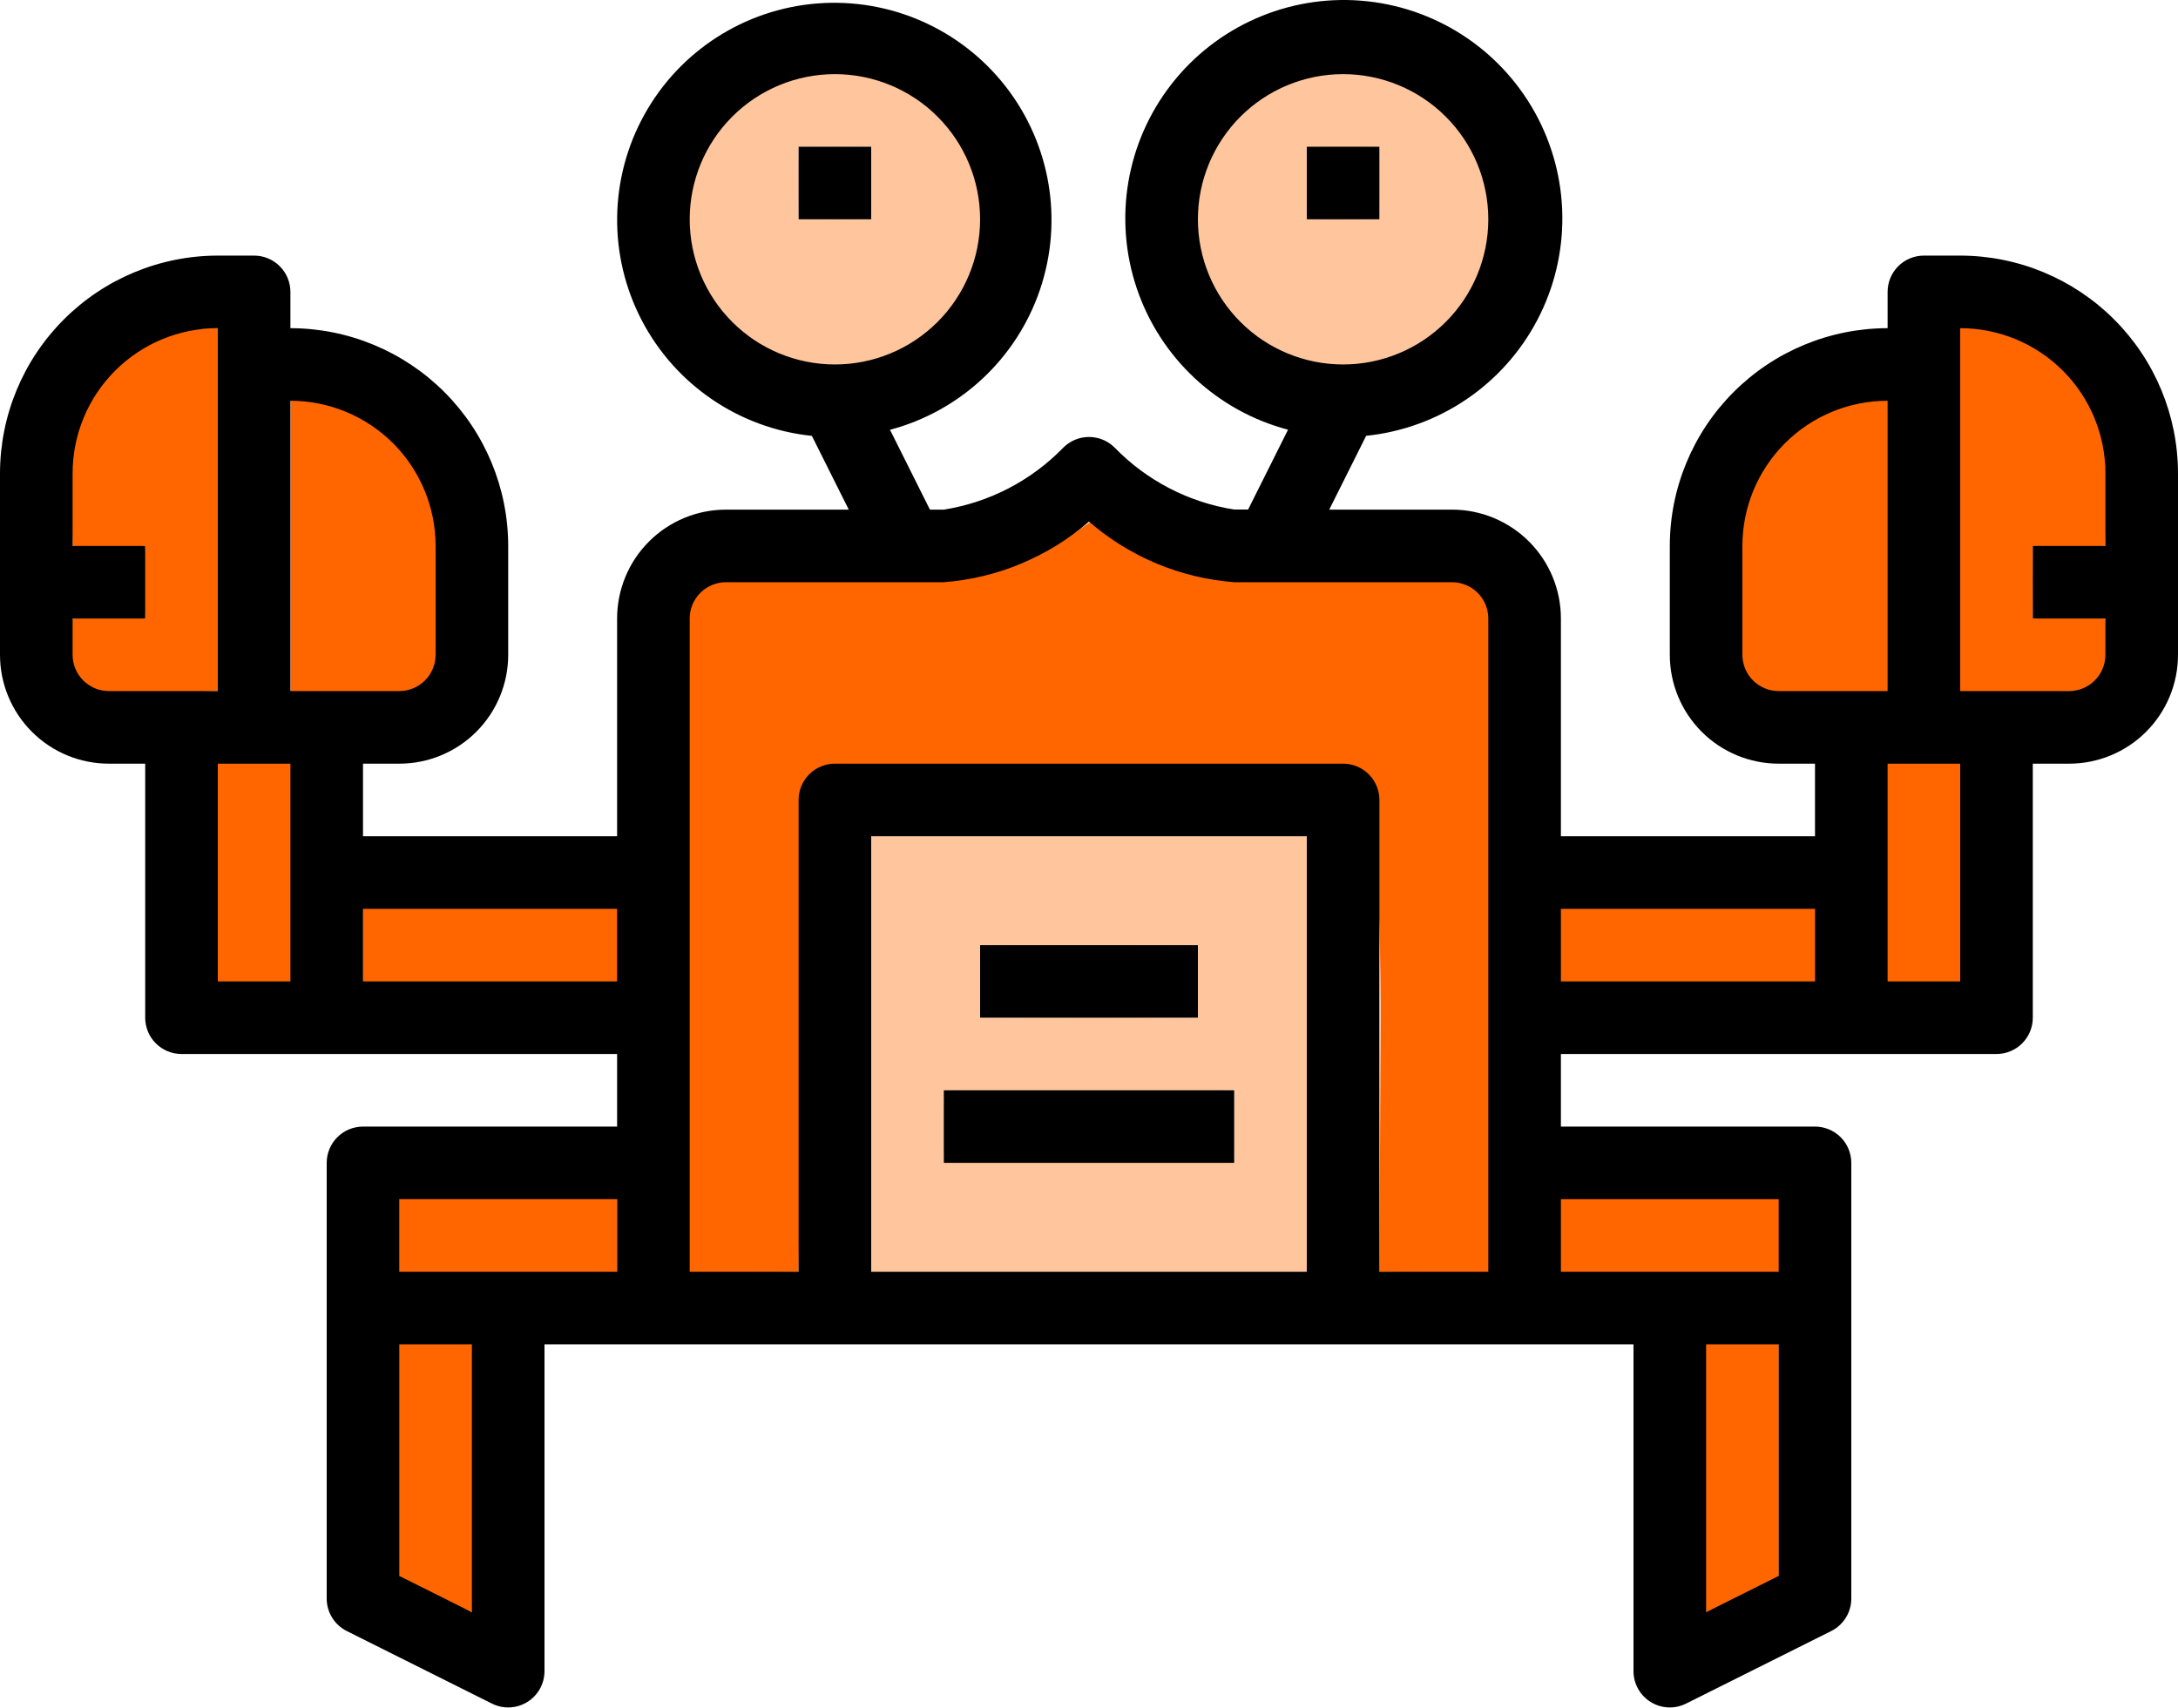
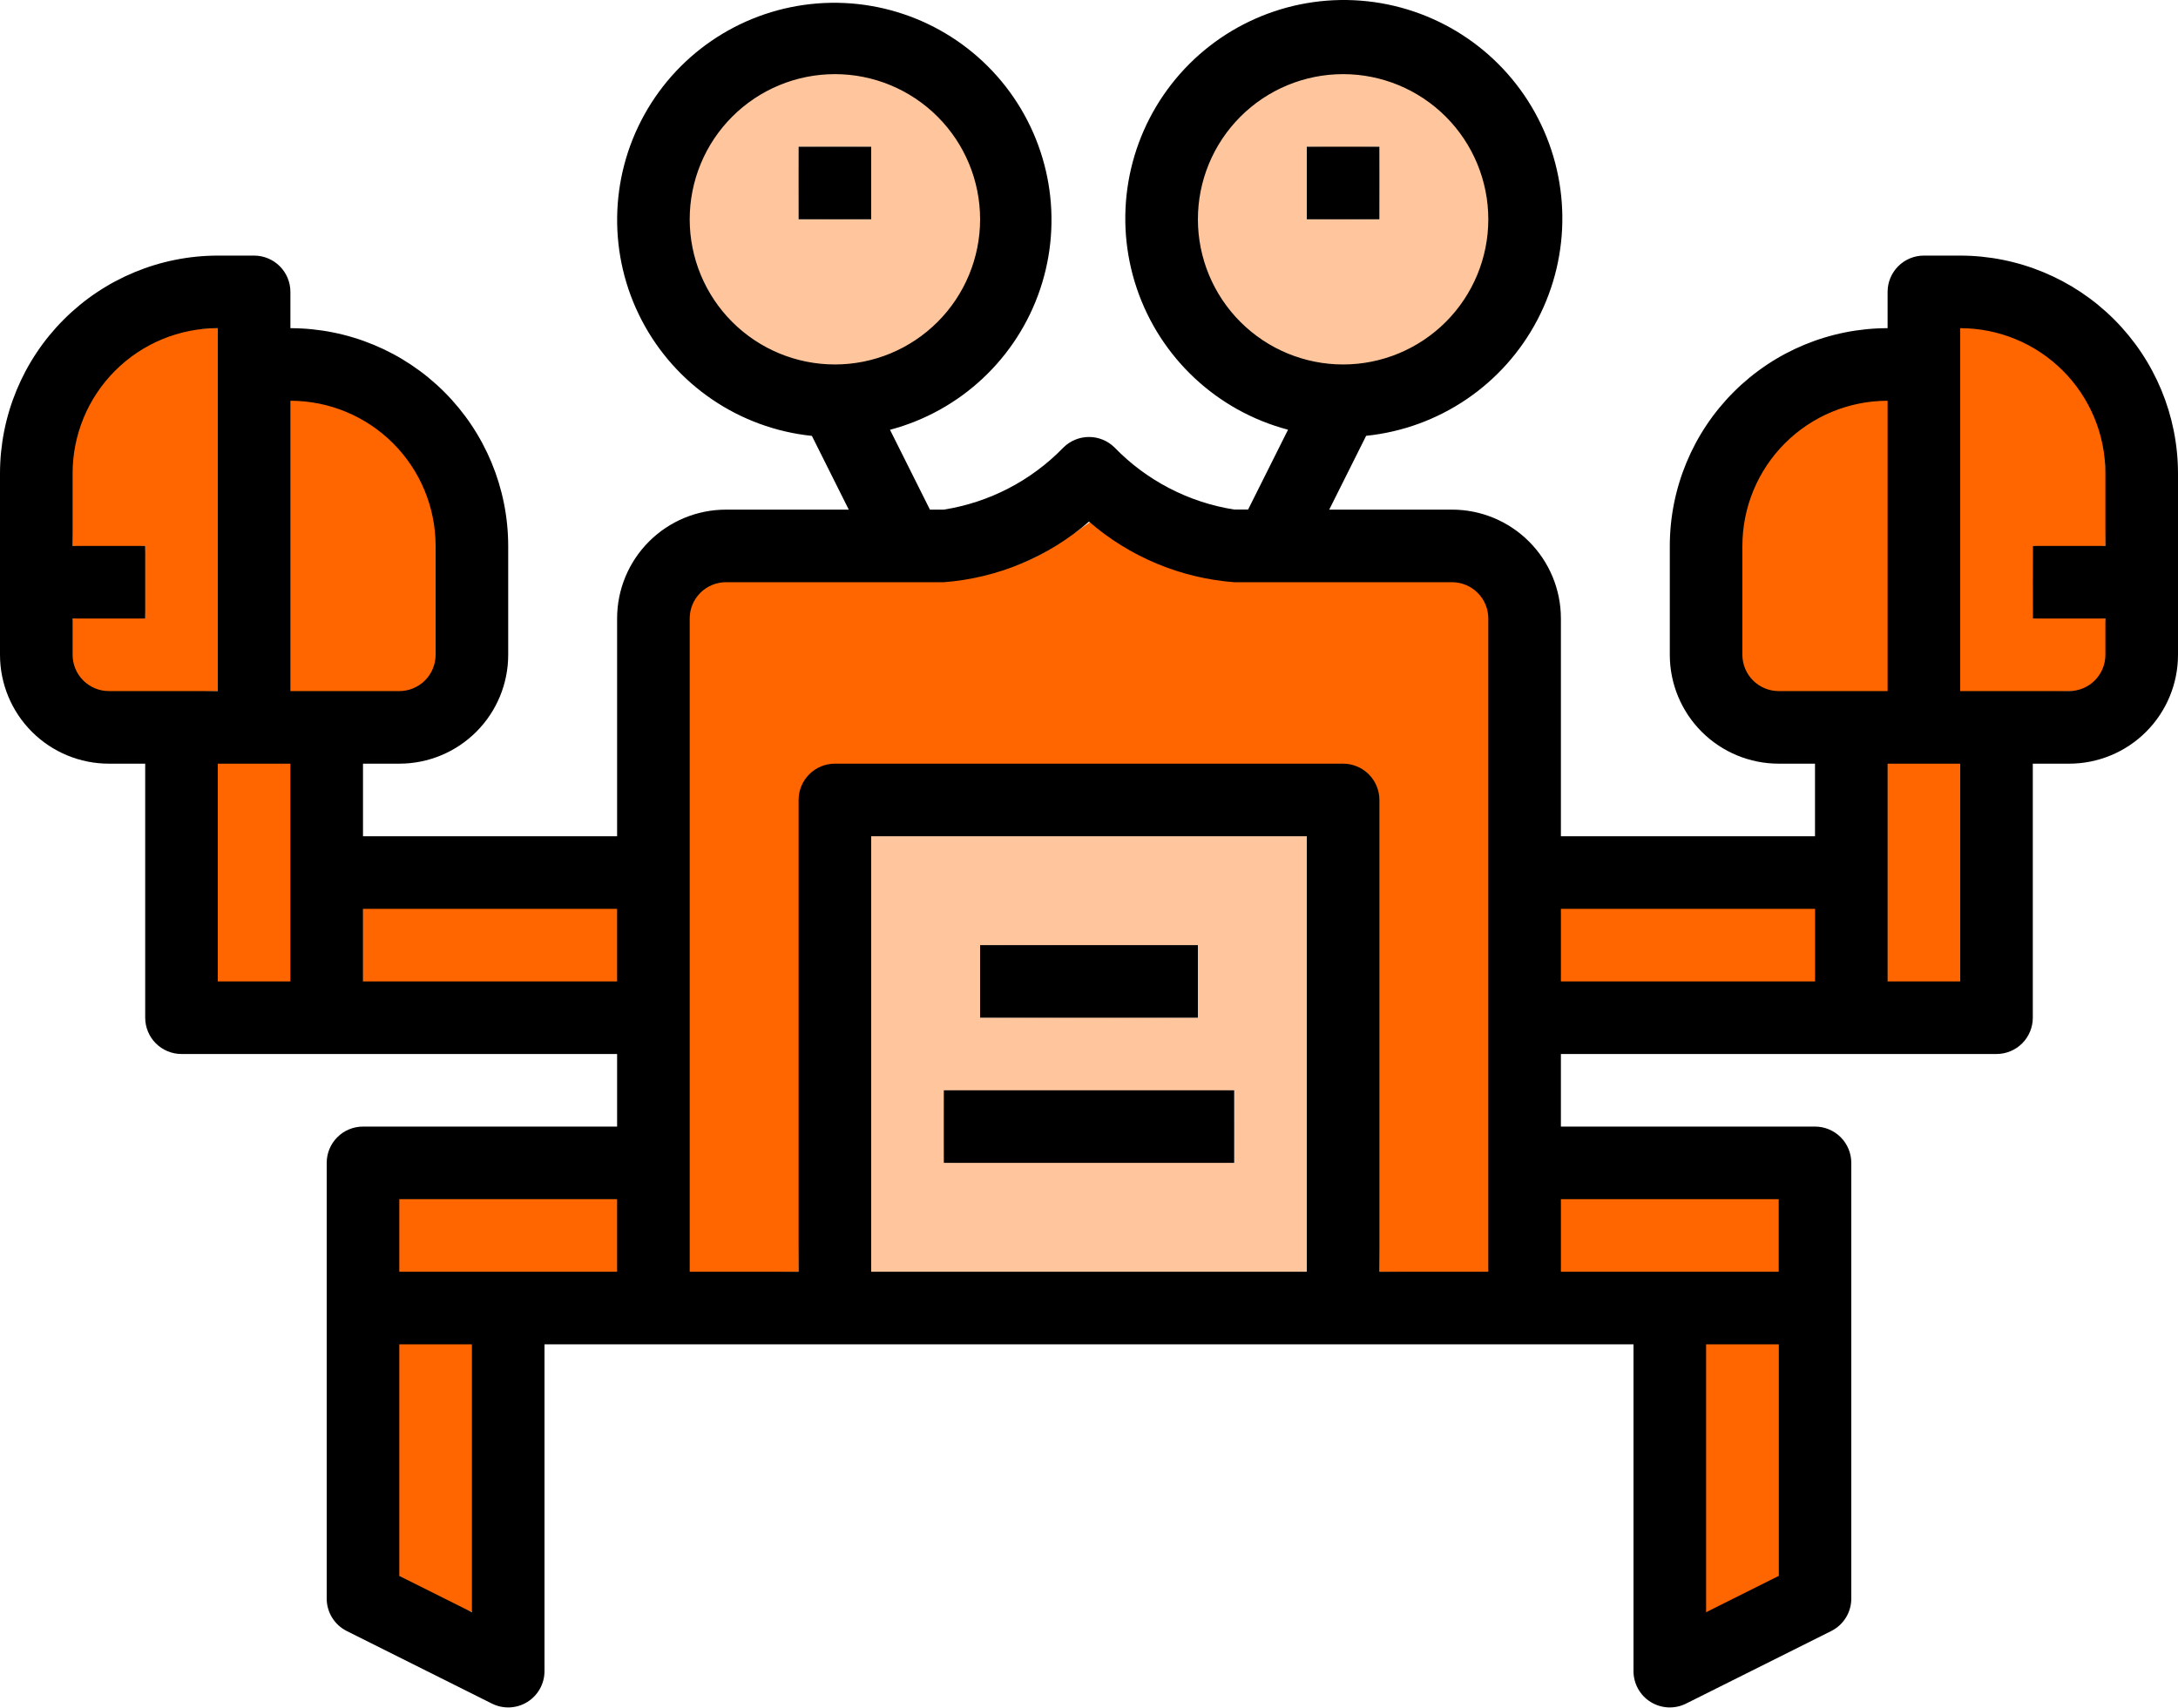
- <svg xmlns="http://www.w3.org/2000/svg" id="svg42" viewBox="0 0 1125 882.159" version="1.1" height="882.159pt" width="1125pt">
+ <svg xmlns="http://www.w3.org/2000/svg" width="1125pt" height="882.159pt" version="1.1" viewBox="0 0 1125 882.159" id="svg42">
  <defs id="defs46">
    <style id="style940">
.dark-orange {
  stroke:none;
  stroke-dasharray:none;
  stroke-miterlimit:4;
  fill:#ff6600;
}
.light-orange {
  stroke:none;
  stroke-dasharray:none;
  stroke-miterlimit:4;
  fill:#ffc69d;
}
</style>
  </defs>
-   <g style="display:inline" id="layer-bottom">
+   <g id="layer-bottom" style="display:inline">
    <g id="fills">
      <g id="fills-dark">
-         <path style="stroke-width:1.013" id="fill-body-outer" d="m 354.522,484.66 0.65,-173.5 6.63,-5.689 6.63,-5.689 h 63.916 c 77.966,0 91.49,-2.684 122.484,-24.307 l 8.265,-5.766 9.457,6.462 c 31.112,21.259 43.197,23.611 121.313,23.611 h 63.916 l 6.63,5.689 6.63,5.689 0.65,173.5 0.65,173.5 h -28.414 l -31.428,-1.108 0.595,-124.582 c 0.372,-77.871 -4.515,-126.134 -5.941,-128.793 -4.825,-8.995 -7.11,-7.71 -144.048,-7.71 -136.938,0 -142.246,-0.681 -147.071,8.315 -1.426,2.659 -1.552,49.716 -2.313,127.584 l -1.223,125.187 -30.214,1.108 h -28.414 z" class="dark-orange" />
-         <path id="fill-claw-left-large" d="m 40.955,351.149 c -4.561,-4.561 -7.439,-10.915 -5.292,-20.041 L 37.5,319.551 56.869,319.138 75,319.551 73.586,300.401 75,282.051 56.618,282.733 37.5,282.051 36.849,254.332 c -0.567,-24.129 1.459,-29.671 8.512,-43.997 10.922,-22.185 32.951,-41.997 56.48,-40.426 l 10.659,-0.358 0.954,94.125 -0.954,93.375 -32.008,1.1 c -29.15,1.002 -34.049,-1.514 -39.537,-7.002 z" class="dark-orange" />
-         <path style="stroke-width:1.048" id="fill-claw-right-large" d="m 1011.042,262.575 v -94.721 l 10.611,1.603 c 24.827,3.75 47.326,17.443 58.871,39.895 7.342,14.277 6.465,19.467 7.455,44.222 l -0.48,28.478 -18.719,0.732 -18.781,-0.732 0.155,19.224 -0.155,18.276 19.071,-0.377 18.429,0.377 0.94,13.95 c 0.647,9.596 -1.241,14.155 -6.128,18.834 -5.88,5.63 -7.447,4.96 -38.699,4.96 h -32.571 z" class="dark-orange" />
-         <path style="stroke-width:1.064" id="fill-leg-left-top" d="m 206.135,638.532 v -19.239 h 56.28 56.28 v 19.239 19.239 h -56.28 -56.28 z" class="dark-orange" />
-         <path style="stroke-width:1.059" id="fill-leg-left-bottom" d="m 223.165,823.2 -17.505,-9.206 v -59.855 -59.855 h 19.45 19.45 v 68.108 c 0,37.459 0.194,70.407 -0.876,70.344 -1.07,-0.064 -11.122,-4.593 -20.519,-9.535 z" class="dark-orange" />
-         <path style="stroke-width:1.08" id="fill-leg-right-top" d="m 805.446,638.434 v -19.656 h 56.824 56.824 v 19.656 19.656 h -56.824 -56.824 z" class="dark-orange" />
-         <path style="stroke-width:1.057" id="fill-leg-right-bottom" d="m 880.514,763.076 v -68.933 h 19.138 19.139 v 60.584 60.584 l -17.799,8.349 c -9.789,4.592 -19.233,9.408 -19.97,9.408 -0.737,0 -0.508,-32.078 -0.508,-69.991 z" class="dark-orange" />
-         <path style="stroke-width:1.086" id="fill-arm-right-bottom" d="m 804.512,488.925 v -19.827 h 66.578 66.578 v 19.827 19.827 h -66.578 -66.578 z" class="dark-orange" />
-         <path style="stroke-width:1.081" id="fill-arm-right-top" d="m 974.537,450.608 v -57.82 h 19.743 19.743 v 57.82 57.82 h -19.743 -19.743 z" class="dark-orange" />
-         <path style="stroke-width:1.07" id="fill-claw-right-small" d="m 905.222,353.453 c -7.392,-7.313 -8.299,-14.235 -7.094,-54.127 0.908,-30.055 2.019,-38.466 6.348,-48.028 11.039,-24.385 37.496,-44.964 62.098,-48.3 l 11.262,-1.527 v 78.439 78.439 h -33.833 c -30.346,0 -34.343,-0.505 -38.781,-4.896 z" class="dark-orange" />
-         <path style="stroke-width:1.064" id="fill-claw-left-top" d="m 111.723,450.836 v -57.349 h 19.293 19.293 v 57.349 57.349 h -19.293 -19.293 z" class="dark-orange" />
-         <path style="stroke-width:1.073" id="fill-claw-left-bottom" d="M 187.312,488.23 V 468.777 h 66.226 66.226 v 19.453 19.453 H 253.538 187.312 Z" class="dark-orange" />
-         <path style="stroke-width:1.068" id="fill-claw-left-small" d="m 150.073,281.175 v -78.741 l 8.067,1.672 c 25.888,5.365 49.829,23.377 60.742,45.699 6.565,13.428 6.938,16.115 7.684,55.256 0.615,32.315 0.038,42.149 -2.691,45.837 -4.328,5.85 -20.511,8.673 -50.841,8.869 l -22.961,0.149 z" class="dark-orange" />
+         <path class="dark-orange" d="m 354.522,484.66 0.65,-173.5 6.63,-5.689 6.63,-5.689 h 63.916 c 77.966,0 91.49,-2.684 122.484,-24.307 l 8.265,-5.766 9.457,6.462 c 31.112,21.259 43.197,23.611 121.313,23.611 h 63.916 l 6.63,5.689 6.63,5.689 0.65,173.5 0.65,173.5 h -28.414 l -31.428,-1.108 -1.634,-124.582 c -1.022,-77.865 -2.285,-126.134 -3.711,-128.793 -4.825,-8.995 -7.11,-7.71 -144.048,-7.71 -136.938,0 -142.246,-0.681 -147.071,8.315 -1.426,2.659 -1.552,49.716 -2.313,127.584 l -1.223,125.187 -30.214,1.108 h -28.414 z" id="fill-body-outer" style="stroke-width:1.013" />
+         <path class="dark-orange" d="m 40.955,351.149 c -4.561,-4.561 -7.439,-10.915 -5.292,-20.041 L 37.5,319.551 56.869,319.138 75,319.551 73.586,300.401 75,282.051 56.618,282.733 37.5,282.051 36.849,254.332 c -0.567,-24.129 1.459,-29.671 8.512,-43.997 10.922,-22.185 32.951,-41.997 56.48,-40.426 l 10.659,-0.358 0.954,94.125 -0.954,93.375 -32.008,1.1 c -29.15,1.002 -34.049,-1.514 -39.537,-7.002 z" id="fill-claw-left-large" />
+         <path class="dark-orange" d="m 1011.042,262.575 v -94.721 l 10.611,1.603 c 24.827,3.75 47.326,17.443 58.871,39.895 7.342,14.277 6.465,19.467 7.455,44.222 l -0.48,28.478 -18.719,0.732 -18.781,-0.732 0.155,19.224 -0.155,18.276 19.071,-0.377 18.429,0.377 0.94,13.95 c 0.647,9.596 -1.241,14.155 -6.128,18.834 -5.88,5.63 -7.447,4.96 -38.699,4.96 h -32.571 z" id="fill-claw-right-large" style="stroke-width:1.048" />
+         <path class="dark-orange" d="m 204.509,638.532 v -19.239 h 57.873 57.874 v 19.239 19.239 h -57.874 -57.873 z" id="fill-leg-left-top" style="stroke-width:1.079" />
+         <path class="dark-orange" d="m 223.165,823.2 -17.505,-9.206 v -59.855 -59.855 h 19.45 19.45 v 68.108 c 0,37.459 0.194,70.407 -0.876,70.344 -1.07,-0.064 -11.122,-4.593 -20.519,-9.535 z" id="fill-leg-left-bottom" style="stroke-width:1.059" />
+         <path class="dark-orange" d="m 805.446,638.434 v -19.656 h 56.824 56.824 v 19.656 19.656 h -56.824 -56.824 z" id="fill-leg-right-top" style="stroke-width:1.08" />
+         <path class="dark-orange" d="m 880.514,763.076 v -68.933 h 19.138 19.139 v 60.584 60.584 l -17.799,8.349 c -9.789,4.592 -19.233,9.408 -19.97,9.408 -0.737,0 -0.508,-32.078 -0.508,-69.991 z" id="fill-leg-right-bottom" style="stroke-width:1.057" />
+         <path class="dark-orange" d="m 804.512,488.925 v -19.827 h 66.578 66.578 v 19.827 19.827 h -66.578 -66.578 z" id="fill-arm-right-bottom" style="stroke-width:1.086" />
+         <path class="dark-orange" d="m 974.537,450.608 v -57.82 h 19.743 19.743 v 57.82 57.82 h -19.743 -19.743 z" id="fill-arm-right-top" style="stroke-width:1.081" />
+         <path class="dark-orange" d="m 905.222,353.453 c -7.392,-7.313 -8.299,-14.235 -7.094,-54.127 0.908,-30.055 2.019,-38.466 6.348,-48.028 11.039,-24.385 37.496,-44.964 62.098,-48.3 l 11.262,-1.527 v 78.439 78.439 h -33.833 c -30.346,0 -34.343,-0.505 -38.781,-4.896 z" id="fill-claw-right-small" style="stroke-width:1.07" />
+         <path class="dark-orange" d="m 111.723,450.836 v -57.349 h 19.293 19.293 v 57.349 57.349 h -19.293 -19.293 z" id="fill-claw-left-top" style="stroke-width:1.064" />
+         <path class="dark-orange" d="M 187.312,488.23 V 468.777 h 66.226 66.226 v 19.453 19.453 H 253.538 187.312 Z" id="fill-claw-left-bottom" style="stroke-width:1.073" />
+         <path class="dark-orange" d="m 149.794,281.175 v -78.741 l 8.097,1.672 c 25.982,5.365 50.01,23.377 60.962,45.699 6.588,13.428 6.963,16.115 7.711,55.256 0.618,32.315 0.038,42.149 -2.701,45.837 -4.344,5.85 -20.586,8.673 -51.025,8.869 l -23.044,0.149 z" id="fill-claw-left-small" style="stroke-width:1.07" />
      </g>
      <g id="fills-light">
-         <path style="stroke-width:1.077" id="fill-eye-left" d="m 400.872,184.547 c -16.347,-6.581 -36.955,-29.74 -43.271,-48.628 -12.39,-37.049 6.223,-75.601 44.586,-92.348 65.35,-28.527 130.065,39.511 99.009,104.094 -16.283,33.862 -64.132,51.452 -100.324,36.882 z m 49.119,-90.256 0.01,-18.49 -18.664,0.135 -18.836,-0.135 0.182,16.676 -0.182,20.824 18.836,-0.202 18.664,0.202 z" class="light-orange" />
-         <path style="stroke-width:1.017" id="fill-body-inner" d="M 448.454,545.606 V 432.051 H 562.468 676.483 V 545.606 659.161 H 562.468 448.454 Z m 188.922,38.732 0.124,-21.037 -75.032,1.231 -74.968,-1.231 0.514,20.735 -0.514,16.765 74.968,-0.587 75.032,0.587 z m -19.002,-75.401 0.376,-20.636 -56.282,0.527 -56.218,-0.527 0.161,20.636 -0.161,16.864 56.52,-0.232 55.98,0.232 z" class="light-orange" />
-         <path style="stroke-width:1.08" id="fill-eye-right" d="m 655.595,179.467 c -44.608,-26.95 -52.534,-84.195 -16.59,-119.811 31.544,-31.255 72.779,-32.36 105.764,-2.833 53.293,47.706 21.14,132.406 -50.262,132.406 -13.654,0 -29.216,-3.904 -38.913,-9.762 z m 56.72,-87.142 0.186,-16.524 -19.01,0.478 -18.49,-0.478 0.12,17.582 -0.12,19.918 16.979,-0.396 20.521,0.396 z" class="light-orange" />
+         <path class="light-orange" d="m 400.872,184.547 c -16.347,-6.581 -36.955,-29.74 -43.271,-48.628 -12.39,-37.049 6.223,-75.601 44.586,-92.348 65.35,-28.527 130.065,39.511 99.009,104.094 -16.283,33.862 -64.132,51.452 -100.324,36.882 z m 49.119,-90.256 0.01,-18.49 -18.664,0.135 -18.836,-0.135 0.182,16.676 -0.182,20.824 18.836,-0.202 18.664,0.202 z" id="fill-eye-left" style="stroke-width:1.077" />
+         <path class="light-orange" d="M 448.454,545.606 V 432.051 H 562.468 676.483 V 545.606 659.161 H 562.468 448.454 Z m 188.922,38.732 0.124,-21.037 -75.032,1.231 -74.968,-1.231 0.514,20.735 -0.514,16.765 74.968,-0.587 75.032,0.587 z m -19.002,-75.401 0.376,-20.636 -56.282,0.527 -56.218,-0.527 0.161,20.636 -0.161,16.864 56.52,-0.232 55.98,0.232 z" id="fill-body-inner" style="stroke-width:1.017" />
+         <path class="light-orange" d="m 655.595,179.467 c -44.608,-26.95 -52.534,-84.195 -16.59,-119.811 31.544,-31.255 72.779,-32.36 105.764,-2.833 53.293,47.706 21.14,132.406 -50.262,132.406 -13.654,0 -29.216,-3.904 -38.913,-9.762 z m 56.72,-87.142 0.186,-16.524 -19.01,0.478 -18.49,-0.478 0.12,17.582 -0.12,19.918 16.979,-0.396 20.521,0.396 z" id="fill-eye-right" style="stroke-width:1.08" />
      </g>
    </g>
  </g>
-   <g style="display:inline" id="layer-top">
-     <g transform="translate(-37.4997,-167.9486)" id="outlines">
-       <path id="main-outline" d="m 1050,300 h -18.75 c -4.973,0 -9.742,1.977 -13.258,5.492 -3.516,3.516 -5.492,8.285 -5.492,13.258 v 18.75 c -29.828,0.031 -58.426,11.891 -79.516,32.984 -21.094,21.09 -32.953,49.688 -32.984,79.516 v 56.25 c 0,14.918 5.926,29.227 16.477,39.773 10.547,10.551 24.855,16.477 39.773,16.477 h 18.75 v 37.5 h -131.25 v -112.5 c 0,-14.918 -5.926,-29.227 -16.477,-39.773 -10.547,-10.551 -24.855,-16.477 -39.773,-16.477 h -63.414 l 19.07,-38.137 c 37.715,-3.875 70.965,-26.422 88.516,-60.027 17.555,-33.605 17.062,-73.777 -1.305,-106.95 -18.367,-33.164 -52.16,-54.895 -89.957,-57.844 -37.801,-2.953 -74.555,13.27 -97.848,43.184 -23.293,29.914 -30.012,69.523 -17.887,105.45 12.125,35.927 41.473,63.355 78.129,73.035 l -20.625,41.25 h -7.18 c -23.512,-3.707 -45.184,-14.945 -61.762,-32.023 -3.516,-3.504 -8.277,-5.473 -13.238,-5.473 -4.961,0 -9.723,1.969 -13.238,5.473 -16.574,17.09 -38.246,28.344 -61.762,32.062 h -7.164 l -20.625,-41.25 c 36.406,-9.656 65.539,-36.941 77.555,-72.637 12.02,-35.695 5.324,-75.039 -17.828,-104.75 -23.152,-29.707 -59.668,-45.816 -97.219,-42.887 -37.551,2.934 -71.125,24.512 -89.383,57.457 -18.262,32.941 -18.773,72.848 -1.359,106.25 17.41,33.398 50.422,55.828 87.887,59.719 l 19.051,38.102 h -63.414 c -14.918,0 -29.227,5.926 -39.773,16.477 -10.551,10.547 -16.477,24.855 -16.477,39.773 v 112.5 h -131.25 v -37.5 h 18.75 c 14.918,0 29.227,-5.926 39.773,-16.477 10.551,-10.547 16.477,-24.855 16.477,-39.773 v -56.25 c -0.031,-29.828 -11.891,-58.426 -32.984,-79.516 -21.09,-21.094 -49.688,-32.953 -79.516,-32.984 v -18.75 c 0,-4.973 -1.977,-9.742 -5.492,-13.258 -3.516,-3.516 -8.285,-5.492 -13.258,-5.492 h -18.75 c -29.828,0.031 -58.426,11.891 -79.516,32.984 -21.094,21.09 -32.953,49.688 -32.984,79.516 v 93.75 c 0,14.918 5.926,29.227 16.477,39.773 10.547,10.551 24.855,16.477 39.773,16.477 h 18.75 v 131.25 c 0,4.973 1.977,9.742 5.492,13.258 3.516,3.516 8.285,5.492 13.258,5.492 h 225 v 37.5 h -131.25 c -4.973,0 -9.742,1.977 -13.258,5.492 -3.516,3.516 -5.492,8.285 -5.492,13.258 v 225 c -0.019,3.5 0.941,6.938 2.773,9.918 1.832,2.984 4.465,5.391 7.594,6.957 l 75,37.5 c 5.832,2.914 12.754,2.59 18.285,-0.852 5.535,-3.441 8.883,-9.508 8.848,-16.023 V 862.505 h 562.5 v 168.75 c -0.035,6.516 3.312,12.582 8.848,16.023 5.531,3.441 12.453,3.766 18.285,0.852 l 75,-37.5 c 3.129,-1.566 5.762,-3.973 7.594,-6.957 1.832,-2.981 2.793,-6.418 2.773,-9.918 v -225 c 0,-4.973 -1.977,-9.742 -5.492,-13.258 -3.516,-3.516 -8.285,-5.492 -13.258,-5.492 h -131.25 v -37.5 h 225 c 4.973,0 9.742,-1.977 13.258,-5.492 3.516,-3.516 5.492,-8.285 5.492,-13.258 v -131.25 h 18.75 c 14.918,0 29.227,-5.926 39.773,-16.477 10.551,-10.547 16.477,-24.855 16.477,-39.773 v -93.75 c -0.031,-29.828 -11.891,-58.426 -32.984,-79.516 -21.09,-21.094 -49.688,-32.953 -79.516,-32.984 z m -768.75,700.91 -37.5,-18.75 V 862.5 h 37.5 z m 75,-175.91 h -112.5 v -37.5 h 112.5 z M 93.75,525 c -4.973,0 -9.742,-1.977 -13.258,-5.492 -3.516,-3.516 -5.492,-8.285 -5.492,-13.258 v -18.75 h 37.5 v -37.5 h -37.5 v -37.5 c 0,-19.891 7.902,-38.969 21.969,-53.031 14.062,-14.066 33.141,-21.969 53.031,-21.969 v 187.5 z M 187.5,675 H 150 V 562.5 h 37.5 z m 0,-150 V 375 c 19.891,0 38.969,7.902 53.031,21.969 C 254.597,411.031 262.5,430.11 262.5,450 v 56.25 c 0,4.973 -1.977,9.742 -5.492,13.258 -3.516,3.516 -8.285,5.492 -13.258,5.492 z M 356.25,675 H 225 v -37.5 h 131.25 z m 300,-393.75 c 0,-19.891 7.902,-38.969 21.969,-53.031 14.062,-14.066 33.141,-21.969 53.031,-21.969 19.89,0 38.969,7.902 53.031,21.969 14.066,14.062 21.969,33.141 21.969,53.031 0,19.89 -7.902,38.969 -21.969,53.031 -14.062,14.066 -33.141,21.969 -53.031,21.969 -19.89,0 -38.969,-7.902 -53.031,-21.969 C 664.153,320.219 656.25,301.14 656.25,281.25 Z m -187.5,75 c -19.891,0 -38.969,-7.902 -53.031,-21.969 -14.066,-14.062 -21.969,-33.141 -21.969,-53.031 0,-19.89 7.902,-38.969 21.969,-53.031 14.062,-14.066 33.141,-21.969 53.031,-21.969 19.89,0 38.969,7.902 53.031,21.969 14.066,14.062 21.969,33.141 21.969,53.031 0,19.89 -7.902,38.969 -21.969,53.031 -14.062,14.066 -33.141,21.969 -53.031,21.969 z M 712.5,825 h -225 V 600 h 225 z m 93.75,0 H 750 V 581.25 c 0,-4.973 -1.977,-9.742 -5.492,-13.258 -3.516,-3.516 -8.285,-5.492 -13.258,-5.492 h -262.5 c -4.973,0 -9.742,1.977 -13.258,5.492 -3.516,3.516 -5.492,8.285 -5.492,13.258 V 825 h -56.25 V 487.5 c 0,-4.973 1.977,-9.742 5.492,-13.258 3.516,-3.516 8.285,-5.492 13.258,-5.492 h 112.5 c 27.715,-2.109 54.012,-13.09 75,-31.312 20.988,18.223 47.285,29.203 75,31.312 h 112.5 c 4.973,0 9.742,1.977 13.258,5.492 3.516,3.516 5.492,8.285 5.492,13.258 z m 150,157.16 -37.5,18.75 V 862.5 h 37.5 z m 0,-194.66 V 825 H 843.75 V 787.5 Z M 975,675 H 843.75 V 637.5 H 975 Z M 956.25,525 c -4.973,0 -9.742,-1.977 -13.258,-5.492 -3.516,-3.516 -5.492,-8.285 -5.492,-13.258 v -56.25 c 0,-19.891 7.902,-38.969 21.969,-53.031 14.062,-14.066 33.141,-21.969 53.031,-21.969 v 150 z M 1050,675 h -37.5 V 562.5 h 37.5 z m 75,-225 h -37.5 v 37.5 h 37.5 v 18.75 c 0,4.973 -1.977,9.742 -5.492,13.258 -3.516,3.516 -8.285,5.492 -13.258,5.492 h -56.25 v -187.5 c 19.891,0 38.969,7.902 53.031,21.969 14.066,14.062 21.969,33.141 21.969,53.031 z" />
-       <path id="mouthline-top" d="m 543.75,656.25 h 112.5 v 37.5 h -112.5 z" />
-       <path id="mouthline-bottom" d="m 525,731.25 h 150 v 37.5 H 525 Z" />
-       <path id="eyeball-left" d="m 450,243.75 h 37.5 v 37.5 H 450 Z" />
-       <path id="eyeball-right" d="M 712.5,243.75 H 750 v 37.5 h -37.5 z" />
+   <g id="layer-top" style="display:inline">
+     <g id="outlines" transform="translate(-37.4997,-167.9486)">
+       <path d="m 1050,300 h -18.75 c -4.973,0 -9.742,1.977 -13.258,5.492 -3.516,3.516 -5.492,8.285 -5.492,13.258 v 18.75 c -29.828,0.031 -58.426,11.891 -79.516,32.984 -21.094,21.09 -32.953,49.688 -32.984,79.516 v 56.25 c 0,14.918 5.926,29.227 16.477,39.773 10.547,10.551 24.855,16.477 39.773,16.477 h 18.75 v 37.5 h -131.25 v -112.5 c 0,-14.918 -5.926,-29.227 -16.477,-39.773 -10.547,-10.551 -24.855,-16.477 -39.773,-16.477 h -63.414 l 19.07,-38.137 c 37.715,-3.875 70.965,-26.422 88.516,-60.027 17.555,-33.605 17.062,-73.777 -1.305,-106.95 -18.367,-33.164 -52.16,-54.895 -89.957,-57.844 -37.801,-2.953 -74.555,13.27 -97.848,43.184 -23.293,29.914 -30.012,69.523 -17.887,105.45 12.125,35.927 41.473,63.355 78.129,73.035 l -20.625,41.25 h -7.18 c -23.512,-3.707 -45.184,-14.945 -61.762,-32.023 -3.516,-3.504 -8.277,-5.473 -13.238,-5.473 -4.961,0 -9.723,1.969 -13.238,5.473 -16.574,17.09 -38.246,28.344 -61.762,32.062 h -7.164 l -20.625,-41.25 c 36.406,-9.656 65.539,-36.941 77.555,-72.637 12.02,-35.695 5.324,-75.039 -17.828,-104.75 -23.152,-29.707 -59.668,-45.816 -97.219,-42.887 -37.551,2.934 -71.125,24.512 -89.383,57.457 -18.262,32.941 -18.773,72.848 -1.359,106.25 17.41,33.398 50.422,55.828 87.887,59.719 l 19.051,38.102 h -63.414 c -14.918,0 -29.227,5.926 -39.773,16.477 -10.551,10.547 -16.477,24.855 -16.477,39.773 v 112.5 h -131.25 v -37.5 h 18.75 c 14.918,0 29.227,-5.926 39.773,-16.477 10.551,-10.547 16.477,-24.855 16.477,-39.773 v -56.25 c -0.031,-29.828 -11.891,-58.426 -32.984,-79.516 -21.09,-21.094 -49.688,-32.953 -79.516,-32.984 v -18.75 c 0,-4.973 -1.977,-9.742 -5.492,-13.258 -3.516,-3.516 -8.285,-5.492 -13.258,-5.492 h -18.75 c -29.828,0.031 -58.426,11.891 -79.516,32.984 -21.094,21.09 -32.953,49.688 -32.984,79.516 v 93.75 c 0,14.918 5.926,29.227 16.477,39.773 10.547,10.551 24.855,16.477 39.773,16.477 h 18.75 v 131.25 c 0,4.973 1.977,9.742 5.492,13.258 3.516,3.516 8.285,5.492 13.258,5.492 h 225 v 37.5 h -131.25 c -4.973,0 -9.742,1.977 -13.258,5.492 -3.516,3.516 -5.492,8.285 -5.492,13.258 v 225 c -0.019,3.5 0.941,6.938 2.773,9.918 1.832,2.984 4.465,5.391 7.594,6.957 l 75,37.5 c 5.832,2.914 12.754,2.59 18.285,-0.852 5.535,-3.441 8.883,-9.508 8.848,-16.023 V 862.505 h 562.5 v 168.75 c -0.035,6.516 3.312,12.582 8.848,16.023 5.531,3.441 12.453,3.766 18.285,0.852 l 75,-37.5 c 3.129,-1.566 5.762,-3.973 7.594,-6.957 1.832,-2.981 2.793,-6.418 2.773,-9.918 v -225 c 0,-4.973 -1.977,-9.742 -5.492,-13.258 -3.516,-3.516 -8.285,-5.492 -13.258,-5.492 h -131.25 v -37.5 h 225 c 4.973,0 9.742,-1.977 13.258,-5.492 3.516,-3.516 5.492,-8.285 5.492,-13.258 v -131.25 h 18.75 c 14.918,0 29.227,-5.926 39.773,-16.477 10.551,-10.547 16.477,-24.855 16.477,-39.773 v -93.75 c -0.031,-29.828 -11.891,-58.426 -32.984,-79.516 -21.09,-21.094 -49.688,-32.953 -79.516,-32.984 z m -768.75,700.91 -37.5,-18.75 V 862.5 h 37.5 z m 75,-175.91 h -112.5 v -37.5 h 112.5 z M 93.75,525 c -4.973,0 -9.742,-1.977 -13.258,-5.492 -3.516,-3.516 -5.492,-8.285 -5.492,-13.258 v -18.75 h 37.5 v -37.5 h -37.5 v -37.5 c 0,-19.891 7.902,-38.969 21.969,-53.031 14.062,-14.066 33.141,-21.969 53.031,-21.969 v 187.5 z M 187.5,675 H 150 V 562.5 h 37.5 z m 0,-150 V 375 c 19.891,0 38.969,7.902 53.031,21.969 C 254.597,411.031 262.5,430.11 262.5,450 v 56.25 c 0,4.973 -1.977,9.742 -5.492,13.258 -3.516,3.516 -8.285,5.492 -13.258,5.492 z M 356.25,675 H 225 v -37.5 h 131.25 z m 300,-393.75 c 0,-19.891 7.902,-38.969 21.969,-53.031 14.062,-14.066 33.141,-21.969 53.031,-21.969 19.89,0 38.969,7.902 53.031,21.969 14.066,14.062 21.969,33.141 21.969,53.031 0,19.89 -7.902,38.969 -21.969,53.031 -14.062,14.066 -33.141,21.969 -53.031,21.969 -19.89,0 -38.969,-7.902 -53.031,-21.969 C 664.153,320.219 656.25,301.14 656.25,281.25 Z m -187.5,75 c -19.891,0 -38.969,-7.902 -53.031,-21.969 -14.066,-14.062 -21.969,-33.141 -21.969,-53.031 0,-19.89 7.902,-38.969 21.969,-53.031 14.062,-14.066 33.141,-21.969 53.031,-21.969 19.89,0 38.969,7.902 53.031,21.969 14.066,14.062 21.969,33.141 21.969,53.031 0,19.89 -7.902,38.969 -21.969,53.031 -14.062,14.066 -33.141,21.969 -53.031,21.969 z M 712.5,825 h -225 V 600 h 225 z m 93.75,0 H 750 V 581.25 c 0,-4.973 -1.977,-9.742 -5.492,-13.258 -3.516,-3.516 -8.285,-5.492 -13.258,-5.492 h -262.5 c -4.973,0 -9.742,1.977 -13.258,5.492 -3.516,3.516 -5.492,8.285 -5.492,13.258 V 825 h -56.25 V 487.5 c 0,-4.973 1.977,-9.742 5.492,-13.258 3.516,-3.516 8.285,-5.492 13.258,-5.492 h 112.5 c 27.715,-2.109 54.012,-13.09 75,-31.312 20.988,18.223 47.285,29.203 75,31.312 h 112.5 c 4.973,0 9.742,1.977 13.258,5.492 3.516,3.516 5.492,8.285 5.492,13.258 z m 150,157.16 -37.5,18.75 V 862.5 h 37.5 z m 0,-194.66 V 825 H 843.75 V 787.5 Z M 975,675 H 843.75 V 637.5 H 975 Z M 956.25,525 c -4.973,0 -9.742,-1.977 -13.258,-5.492 -3.516,-3.516 -5.492,-8.285 -5.492,-13.258 v -56.25 c 0,-19.891 7.902,-38.969 21.969,-53.031 14.062,-14.066 33.141,-21.969 53.031,-21.969 v 150 z M 1050,675 h -37.5 V 562.5 h 37.5 z m 75,-225 h -37.5 v 37.5 h 37.5 v 18.75 c 0,4.973 -1.977,9.742 -5.492,13.258 -3.516,3.516 -8.285,5.492 -13.258,5.492 h -56.25 v -187.5 c 19.891,0 38.969,7.902 53.031,21.969 14.066,14.062 21.969,33.141 21.969,53.031 z" id="main-outline" />
+       <path d="m 543.75,656.25 h 112.5 v 37.5 h -112.5 z" id="mouthline-top" />
+       <path d="m 525,731.25 h 150 v 37.5 H 525 Z" id="mouthline-bottom" />
+       <path d="m 450,243.75 h 37.5 v 37.5 H 450 Z" id="eyeball-left" />
+       <path d="M 712.5,243.75 H 750 v 37.5 h -37.5 z" id="eyeball-right" />
    </g>
  </g>
</svg>
